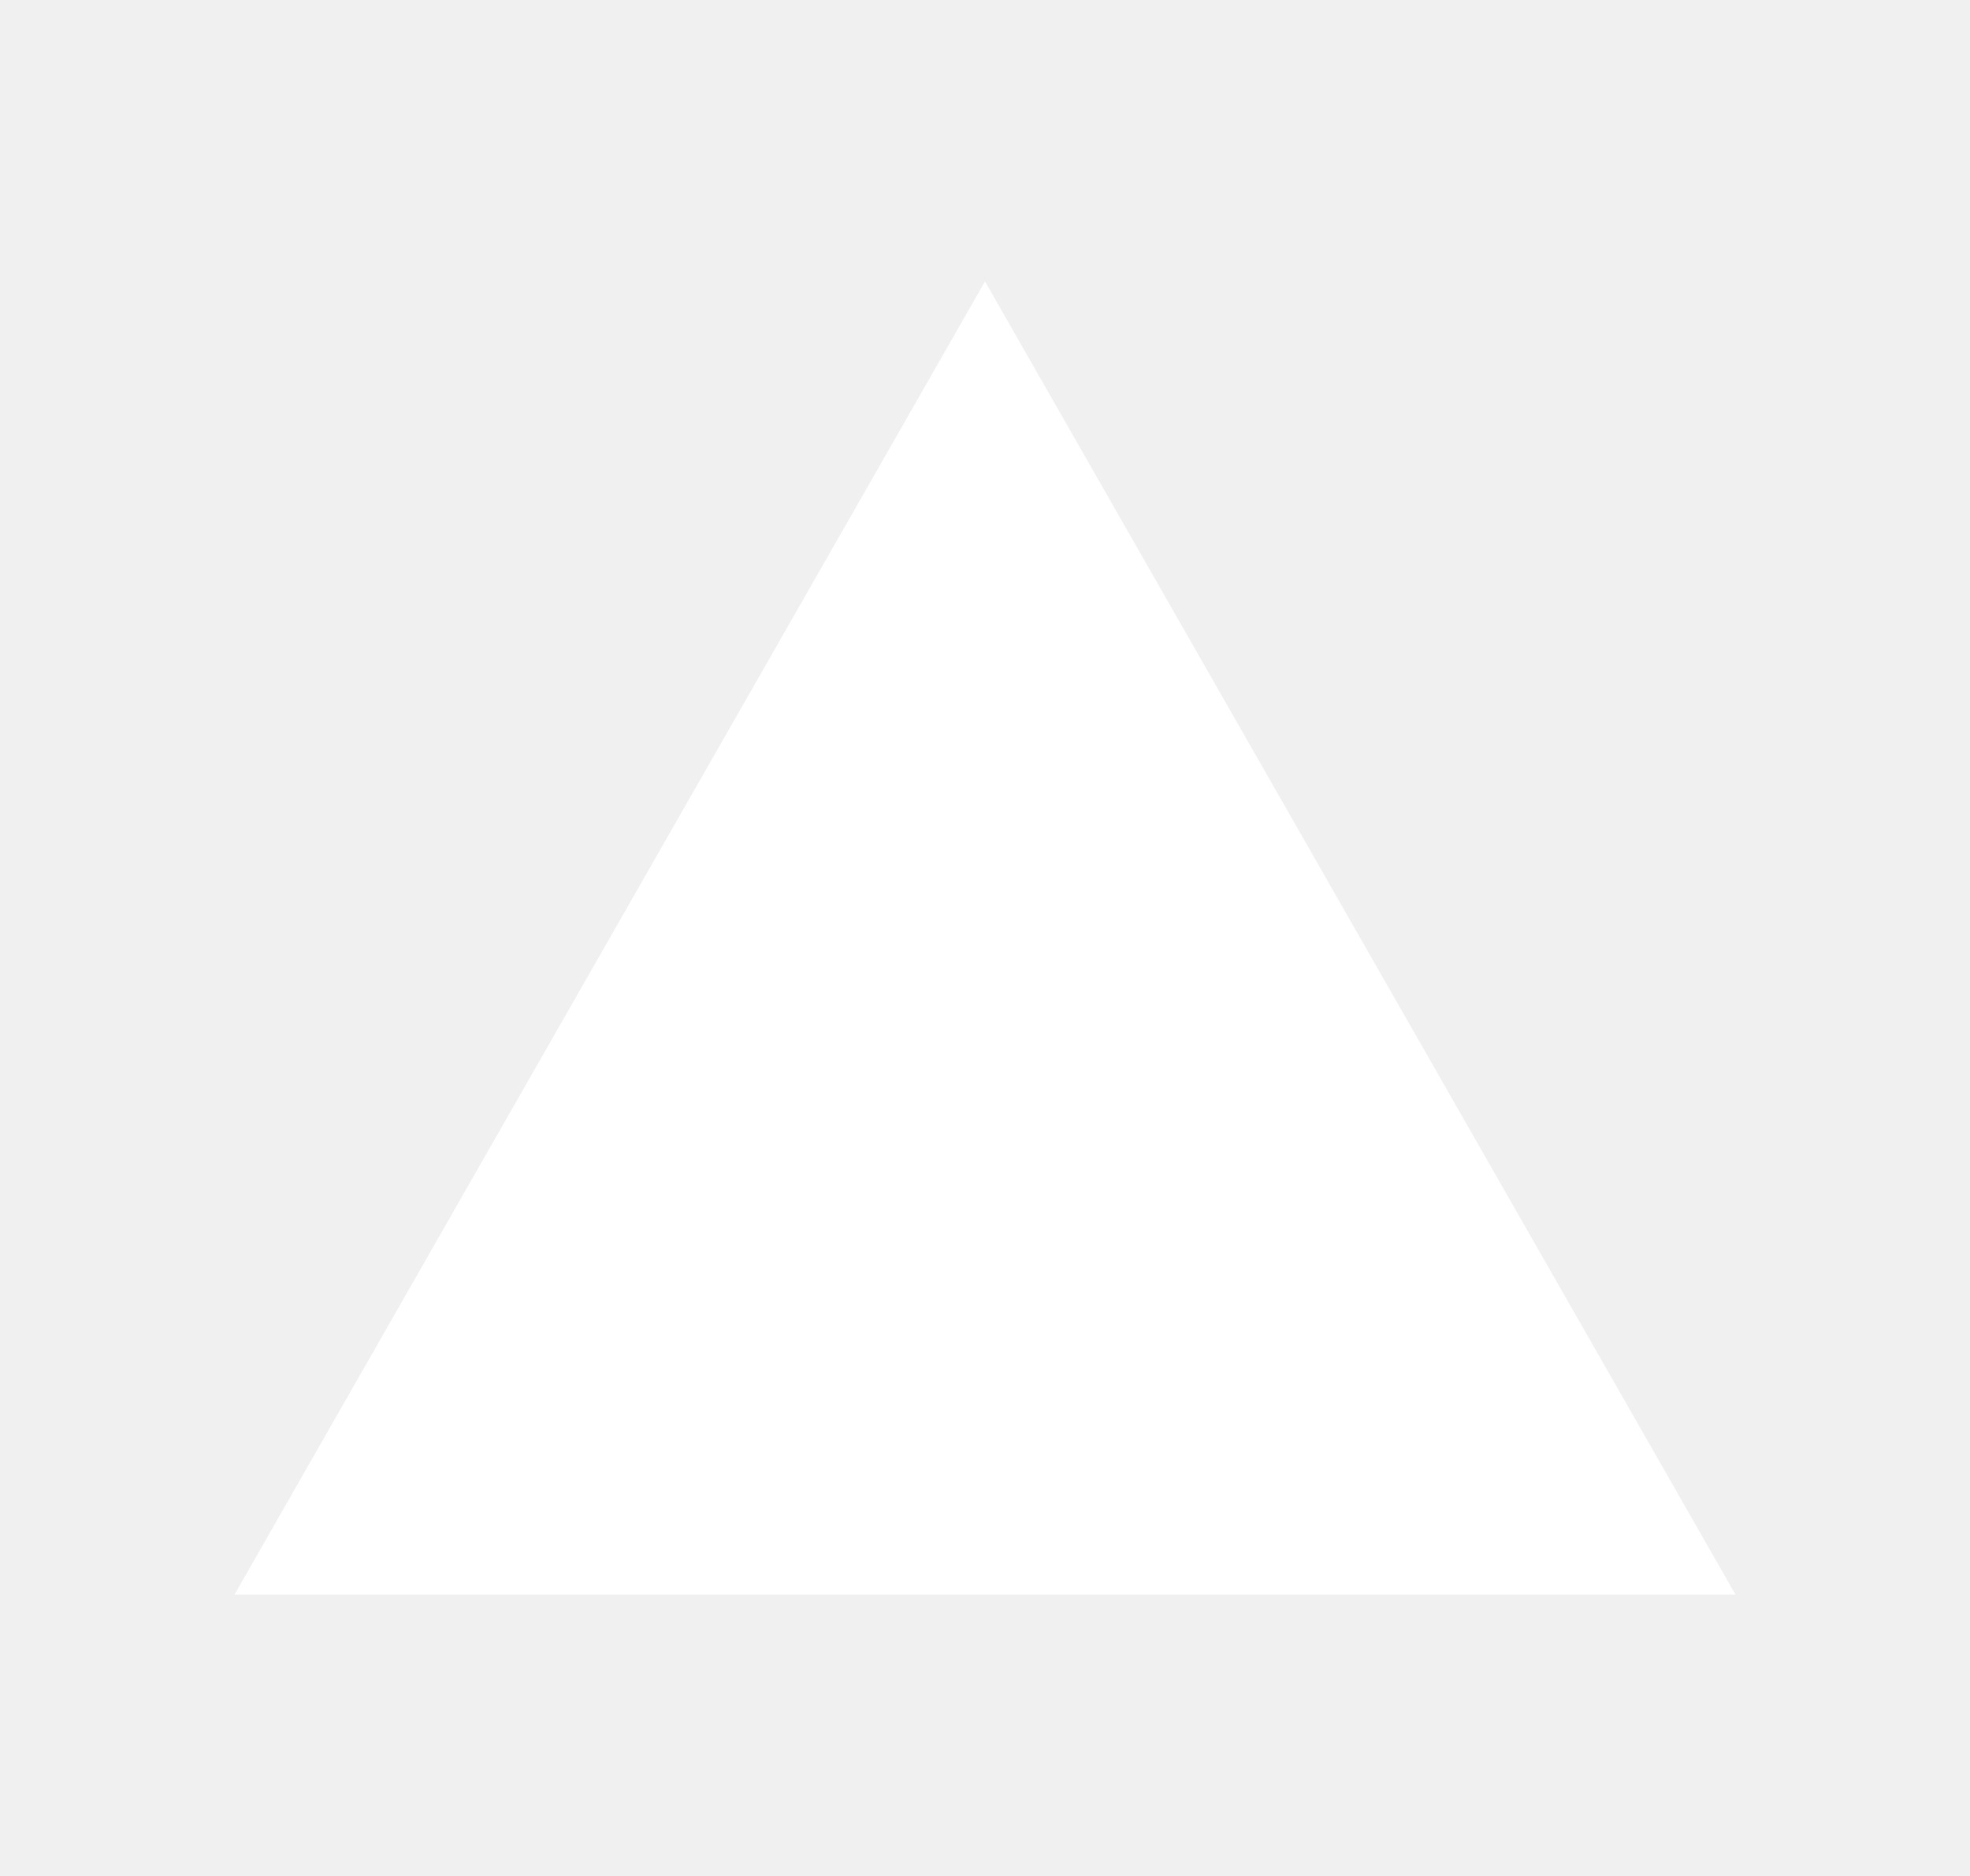
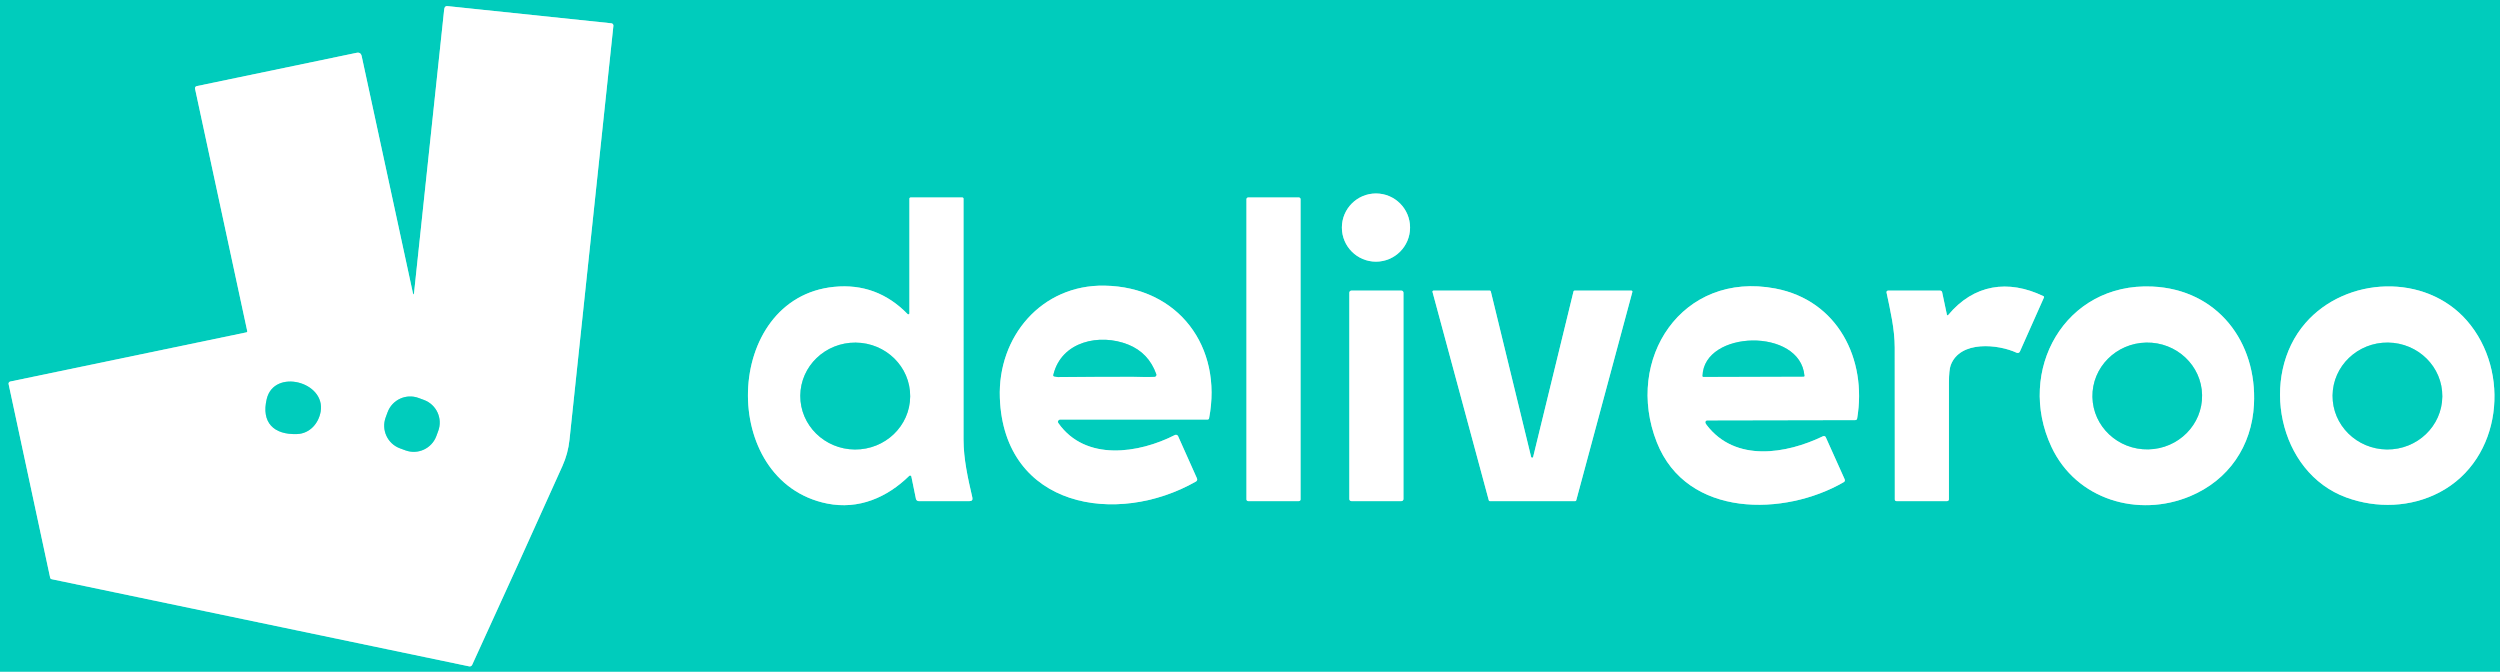
- <svg xmlns="http://www.w3.org/2000/svg" width="21" height="20" viewBox="0 0 21 20" fill="none">
-   <g clip-path="url(#clip0_977_547)">
-     <path fill-rule="evenodd" clip-rule="evenodd" d="M10.5 3L18.5 17H2.5L10.5 3Z" fill="white" />
+ <svg xmlns="http://www.w3.org/2000/svg" version="1.1" viewBox="0.00 0.00 2114.00 568.00">
+   <g stroke-width="2.00" fill="none" stroke-linecap="butt">
+     <path stroke="#80e6de" vector-effect="non-scaling-stroke" d="   M 208.48 281.03   L 8.66 322.62   A 1.80 1.80 0.0 0 0 7.27 324.76   L 42.43 488.61   A 1.46 1.44 89.6 0 0 43.55 489.73   L 396.76 563.48   A 2.26 2.25 -71.8 0 0 399.26 562.21   Q 437.72 478.36 475.61 394.01   Q 480.34 383.49 481.55 372.01   Q 500.12 196.72 518.69 21.81   A 1.92 1.92 0.0 0 0 516.98 19.70   L 378.26 5.15   Q 377.05 5.03 376.24 5.99   Q 375.75 6.57 375.55 8.42   Q 362.93 127.94 350.14 247.43   Q 350.06 248.17 349.88 248.72   A 0.28 0.27 -42.6 0 1 349.35 248.70   L 305.84 47.49   Q 305.07 43.92 301.49 44.67   L 166.33 72.82   A 1.83 1.82 78.1 0 0 164.92 75.00   L 209.09 280.10   A 0.79 0.79 0.0 0 1 208.48 281.03" />
+     <path stroke="#80e6de" vector-effect="non-scaling-stroke" d="   M 1192.35 192.43   A 28.83 28.83 0.0 0 0 1163.52 163.60   A 28.83 28.83 0.0 0 0 1134.69 192.43   A 28.83 28.83 0.0 0 0 1163.52 221.26   A 28.83 28.83 0.0 0 0 1192.35 192.43" />
+     <path stroke="#80e6de" vector-effect="non-scaling-stroke" d="   M 705.38 242.55   C 611.43 251.77 607.00 407.22 699.43 425.80   C 726.12 431.17 750.24 420.61 768.85 402.37   A 1.07 1.07 0.0 0 1 770.64 402.92   L 774.51 421.82   A 2.42 2.42 0.0 0 0 776.88 423.75   L 819.74 423.75   Q 822.92 423.75 822.20 420.65   C 818.49 404.64 814.76 388.02 814.76 371.75   Q 814.75 269.68 814.75 167.98   A 0.98 0.98 0.0 0 0 813.77 167.00   L 770.00 167.00   A 1.00 1.00 0.0 0 0 769.00 168.00   L 769.00 264.93   A 0.90 0.90 0.0 0 1 767.45 265.56   Q 741.56 239.00 705.38 242.55" />
+     <path stroke="#80e6de" vector-effect="non-scaling-stroke" d="   M 1099.75 168.41   A 1.42 1.42 0.0 0 0 1098.33 166.99   L 1055.43 166.99   A 1.42 1.42 0.0 0 0 1054.01 168.41   L 1054.01 422.31   A 1.42 1.42 0.0 0 0 1055.43 423.73   L 1098.33 423.73   A 1.42 1.42 0.0 0 0 1099.75 422.31   L 1099.75 168.41" />
+     <path stroke="#80e6de" vector-effect="non-scaling-stroke" d="   M 845.47 336.45   C 848.90 429.33 944.43 445.38 1011.34 407.15   A 2.01 2.01 0.0 0 0 1012.18 404.59   L 996.20 368.83   A 1.99 1.99 0.0 0 0 993.48 367.87   C 962.99 383.44 917.97 390.45 894.94 357.76   A 1.91 1.90 -17.6 0 1 896.50 354.76   L 1021.22 354.73   A 1.18 1.18 0.0 0 0 1022.38 353.77   C 1034.07 293.44 996.58 242.60 933.98 241.54   C 880.71 240.64 843.56 284.71 845.47 336.45" />
+     <path stroke="#80e6de" vector-effect="non-scaling-stroke" d="   M 1401.01 374.04   C 1426.43 438.38 1509.43 436.51 1558.99 407.75   Q 1560.55 406.85 1559.81 405.20   L 1543.88 369.74   A 1.74 1.73 64.8 0 0 1541.54 368.89   C 1510.46 383.88 1467.43 391.15 1443.15 359.38   Q 1442.40 358.39 1442.11 357.60   A 1.58 1.58 0.0 0 1 1443.59 355.48   L 1568.68 355.24   Q 1570.18 355.24 1570.43 353.76   C 1578.83 303.69 1554.05 254.01 1501.22 243.96   C 1422.22 228.93 1373.26 303.80 1401.01 374.04" />
+     <path stroke="#80e6de" vector-effect="non-scaling-stroke" d="   M 1603.59 423.74   L 1646.46 423.74   A 1.55 1.55 0.0 0 0 1648.01 422.19   Q 1647.97 373.07 1648.03 323.48   Q 1648.04 312.81 1649.52 308.82   C 1657.42 287.62 1689.83 291.05 1705.29 298.29   A 2.04 2.04 0.0 0 0 1708.02 297.28   L 1728.37 251.55   A 0.84 0.84 0.0 0 0 1727.96 250.45   C 1698.14 236.06 1669.03 240.38 1647.35 266.43   A 0.59 0.59 0.0 0 1 1646.32 266.18   L 1642.30 247.22   Q 1641.99 245.75 1640.48 245.75   L 1596.51 245.75   A 1.30 1.29 -6.0 0 0 1595.24 247.31   C 1598.54 262.94 1602.16 278.32 1602.18 294.00   Q 1602.26 358.45 1602.25 422.40   A 1.34 1.34 0.0 0 0 1603.59 423.74" />
+     <path stroke="#80e6de" vector-effect="non-scaling-stroke" d="   M 1734.67 377.82   C 1755.64 422.66 1808.18 437.94 1852.00 419.59   C 1884.55 405.96 1904.13 377.26 1905.95 342.06   C 1908.68 289.32 1875.28 244.80 1820.00 242.30   C 1745.86 238.94 1704.63 313.59 1734.67 377.82" />
+     <path stroke="#80e6de" vector-effect="non-scaling-stroke" d="   M 1949.47 273.18   C 1910.52 317.94 1926.00 399.48 1984.08 420.69   C 2009.81 430.08 2038.76 429.06 2063.01 416.25   C 2115.92 388.32 2123.36 314.02 2086.06 271.17   C 2050.96 230.84 1983.90 233.61 1949.47 273.18" />
+     <path stroke="#80e6de" vector-effect="non-scaling-stroke" d="   M 1186.76 247.48   A 1.74 1.74 0.0 0 0 1185.02 245.74   L 1142.74 245.74   A 1.74 1.74 0.0 0 0 1141.00 247.48   L 1141.00 422.00   A 1.74 1.74 0.0 0 0 1142.74 423.74   L 1185.02 423.74   A 1.74 1.74 0.0 0 0 1186.76 422.00   L 1186.76 247.48" />
+     <path stroke="#80e6de" vector-effect="non-scaling-stroke" d="   M 1258.93 423.11   A 0.87 0.87 0.0 0 0 1259.77 423.75   L 1332.02 423.75   A 0.87 0.87 0.0 0 0 1332.86 423.11   L 1380.33 246.85   A 0.87 0.87 0.0 0 0 1379.49 245.75   L 1331.40 245.75   A 0.87 0.87 0.0 0 0 1330.56 246.41   L 1296.42 386.40   A 0.87 0.87 0.0 0 1 1294.73 386.40   L 1260.63 246.41   A 0.87 0.87 0.0 0 0 1259.79 245.75   L 1212.16 245.75   A 0.87 0.87 0.0 0 0 1211.32 246.85   L 1258.93 423.11" />
+     <path stroke="#80e6de" vector-effect="non-scaling-stroke" d="   M 271.12 348.10   C 275.51 322.70 231.83 311.53 225.59 337.26   C 220.75 357.22 231.43 367.78 251.27 367.02   C 261.97 366.60 269.41 357.97 271.12 348.10" />
+     <path stroke="#80e6de" vector-effect="non-scaling-stroke" d="   M 370.577 364.362   A 20.37 20.37 0.0 0 0 358.494 338.212   L 353.896 336.52   A 20.37 20.37 0.0 0 0 327.745 348.603   L 326.142 352.958   A 20.37 20.37 0.0 0 0 338.226 379.108   L 342.825 380.8   A 20.37 20.37 0.0 0 0 368.975 368.717   L 370.577 364.362" />
+     <path stroke="#80e6de" vector-effect="non-scaling-stroke" d="   M 769.649 335.224   A 46.46 45.19 0.4 0 0 723.505 289.711   A 46.46 45.19 0.4 0 0 676.731 334.576   A 46.46 45.19 0.4 0 0 722.875 380.089   A 46.46 45.19 0.4 0 0 769.649 335.224" />
+     <path stroke="#80e6de" vector-effect="non-scaling-stroke" d="   M 891.76 318.34   C 892.53 318.39 893.73 318.84 894.44 318.83   Q 926.13 318.51 957.82 318.51   C 962.35 318.50 970.16 319.04 976.30 318.59   A 1.65 1.65 0.0 0 0 977.73 316.39   Q 971.29 298.31 953.96 291.37   C 930.05 281.79 897.55 288.45 890.72 316.91   Q 890.40 318.23 891.76 318.34" />
+     <path stroke="#80e6de" vector-effect="non-scaling-stroke" d="   M 1525.84 317.82   C 1522.49 276.90 1440.76 279.02 1439.65 317.86   A 0.80 0.79 -89.3 0 0 1440.45 318.69   L 1525.28 318.42   A 0.56 0.55 -2.4 0 0 1525.84 317.82" />
+     <path stroke="#80e6de" vector-effect="non-scaling-stroke" d="   M 1862.083 334.031   A 46.37 45.16 -1.0 0 0 1814.932 289.687   A 46.37 45.16 -1.0 0 0 1769.357 335.649   A 46.37 45.16 -1.0 0 0 1816.508 379.993   A 46.37 45.16 -1.0 0 0 1862.083 334.031" />
+     <path stroke="#80e6de" vector-effect="non-scaling-stroke" d="   M 2065.218 335.275   A 46.40 45.19 0.5 0 0 2019.214 289.682   A 46.40 45.19 0.5 0 0 1972.422 334.465   A 46.40 45.19 0.5 0 0 2018.426 380.058   A 46.40 45.19 0.5 0 0 2065.218 335.275" />
  </g>
-   <defs>
-     <clipPath id="clip0_977_547">
-       <rect width="16" height="16" fill="white" transform="translate(2.5 2)" />
-     </clipPath>
-   </defs>
+   <path fill="#00ccbc" d="   M 0.00 0.00   L 2114.00 0.00   L 2114.00 568.00   L 0.00 568.00   L 0.00 0.00   Z   M 208.48 281.03   L 8.66 322.62   A 1.80 1.80 0.0 0 0 7.27 324.76   L 42.43 488.61   A 1.46 1.44 89.6 0 0 43.55 489.73   L 396.76 563.48   A 2.26 2.25 -71.8 0 0 399.26 562.21   Q 437.72 478.36 475.61 394.01   Q 480.34 383.49 481.55 372.01   Q 500.12 196.72 518.69 21.81   A 1.92 1.92 0.0 0 0 516.98 19.70   L 378.26 5.15   Q 377.05 5.03 376.24 5.99   Q 375.75 6.57 375.55 8.42   Q 362.93 127.94 350.14 247.43   Q 350.06 248.17 349.88 248.72   A 0.28 0.27 -42.6 0 1 349.35 248.70   L 305.84 47.49   Q 305.07 43.92 301.49 44.67   L 166.33 72.82   A 1.83 1.82 78.1 0 0 164.92 75.00   L 209.09 280.10   A 0.79 0.79 0.0 0 1 208.48 281.03   Z   M 1192.35 192.43   A 28.83 28.83 0.0 0 0 1163.52 163.60   A 28.83 28.83 0.0 0 0 1134.69 192.43   A 28.83 28.83 0.0 0 0 1163.52 221.26   A 28.83 28.83 0.0 0 0 1192.35 192.43   Z   M 705.38 242.55   C 611.43 251.77 607.00 407.22 699.43 425.80   C 726.12 431.17 750.24 420.61 768.85 402.37   A 1.07 1.07 0.0 0 1 770.64 402.92   L 774.51 421.82   A 2.42 2.42 0.0 0 0 776.88 423.75   L 819.74 423.75   Q 822.92 423.75 822.20 420.65   C 818.49 404.64 814.76 388.02 814.76 371.75   Q 814.75 269.68 814.75 167.98   A 0.98 0.98 0.0 0 0 813.77 167.00   L 770.00 167.00   A 1.00 1.00 0.0 0 0 769.00 168.00   L 769.00 264.93   A 0.90 0.90 0.0 0 1 767.45 265.56   Q 741.56 239.00 705.38 242.55   Z   M 1099.75 168.41   A 1.42 1.42 0.0 0 0 1098.33 166.99   L 1055.43 166.99   A 1.42 1.42 0.0 0 0 1054.01 168.41   L 1054.01 422.31   A 1.42 1.42 0.0 0 0 1055.43 423.73   L 1098.33 423.73   A 1.42 1.42 0.0 0 0 1099.75 422.31   L 1099.75 168.41   Z   M 845.47 336.45   C 848.90 429.33 944.43 445.38 1011.34 407.15   A 2.01 2.01 0.0 0 0 1012.18 404.59   L 996.20 368.83   A 1.99 1.99 0.0 0 0 993.48 367.87   C 962.99 383.44 917.97 390.45 894.94 357.76   A 1.91 1.90 -17.6 0 1 896.50 354.76   L 1021.22 354.73   A 1.18 1.18 0.0 0 0 1022.38 353.77   C 1034.07 293.44 996.58 242.60 933.98 241.54   C 880.71 240.64 843.56 284.71 845.47 336.45   Z   M 1401.01 374.04   C 1426.43 438.38 1509.43 436.51 1558.99 407.75   Q 1560.55 406.85 1559.81 405.20   L 1543.88 369.74   A 1.74 1.73 64.8 0 0 1541.54 368.89   C 1510.46 383.88 1467.43 391.15 1443.15 359.38   Q 1442.40 358.39 1442.11 357.60   A 1.58 1.58 0.0 0 1 1443.59 355.48   L 1568.68 355.24   Q 1570.18 355.24 1570.43 353.76   C 1578.83 303.69 1554.05 254.01 1501.22 243.96   C 1422.22 228.93 1373.26 303.80 1401.01 374.04   Z   M 1603.59 423.74   L 1646.46 423.74   A 1.55 1.55 0.0 0 0 1648.01 422.19   Q 1647.97 373.07 1648.03 323.48   Q 1648.04 312.81 1649.52 308.82   C 1657.42 287.62 1689.83 291.05 1705.29 298.29   A 2.04 2.04 0.0 0 0 1708.02 297.28   L 1728.37 251.55   A 0.84 0.84 0.0 0 0 1727.96 250.45   C 1698.14 236.06 1669.03 240.38 1647.35 266.43   A 0.59 0.59 0.0 0 1 1646.32 266.18   L 1642.30 247.22   Q 1641.99 245.75 1640.48 245.75   L 1596.51 245.75   A 1.30 1.29 -6.0 0 0 1595.24 247.31   C 1598.54 262.94 1602.16 278.32 1602.18 294.00   Q 1602.26 358.45 1602.25 422.40   A 1.34 1.34 0.0 0 0 1603.59 423.74   Z   M 1734.67 377.82   C 1755.64 422.66 1808.18 437.94 1852.00 419.59   C 1884.55 405.96 1904.13 377.26 1905.95 342.06   C 1908.68 289.32 1875.28 244.80 1820.00 242.30   C 1745.86 238.94 1704.63 313.59 1734.67 377.82   Z   M 1949.47 273.18   C 1910.52 317.94 1926.00 399.48 1984.08 420.69   C 2009.81 430.08 2038.76 429.06 2063.01 416.25   C 2115.92 388.32 2123.36 314.02 2086.06 271.17   C 2050.96 230.84 1983.90 233.61 1949.47 273.18   Z   M 1186.76 247.48   A 1.74 1.74 0.0 0 0 1185.02 245.74   L 1142.74 245.74   A 1.74 1.74 0.0 0 0 1141.00 247.48   L 1141.00 422.00   A 1.74 1.74 0.0 0 0 1142.74 423.74   L 1185.02 423.74   A 1.74 1.74 0.0 0 0 1186.76 422.00   L 1186.76 247.48   Z   M 1258.93 423.11   A 0.87 0.87 0.0 0 0 1259.77 423.75   L 1332.02 423.75   A 0.87 0.87 0.0 0 0 1332.86 423.11   L 1380.33 246.85   A 0.87 0.87 0.0 0 0 1379.49 245.75   L 1331.40 245.75   A 0.87 0.87 0.0 0 0 1330.56 246.41   L 1296.42 386.40   A 0.87 0.87 0.0 0 1 1294.73 386.40   L 1260.63 246.41   A 0.87 0.87 0.0 0 0 1259.79 245.75   L 1212.16 245.75   A 0.87 0.87 0.0 0 0 1211.32 246.85   L 1258.93 423.11   Z" />
+   <path fill="#ffffff" d="   M 208.48 281.03   A 0.79 0.79 0.0 0 0 209.09 280.10   L 164.92 75.00   A 1.83 1.82 78.1 0 1 166.33 72.82   L 301.49 44.67   Q 305.07 43.92 305.84 47.49   L 349.35 248.70   A 0.28 0.27 -42.6 0 0 349.88 248.72   Q 350.06 248.17 350.14 247.43   Q 362.93 127.94 375.55 8.42   Q 375.75 6.57 376.24 5.99   Q 377.05 5.03 378.26 5.15   L 516.98 19.70   A 1.92 1.92 0.0 0 1 518.69 21.81   Q 500.12 196.72 481.55 372.01   Q 480.34 383.49 475.61 394.01   Q 437.72 478.36 399.26 562.21   A 2.26 2.25 -71.8 0 1 396.76 563.48   L 43.55 489.73   A 1.46 1.44 89.6 0 1 42.43 488.61   L 7.27 324.76   A 1.80 1.80 0.0 0 1 8.66 322.62   L 208.48 281.03   Z   M 271.12 348.10   C 275.51 322.70 231.83 311.53 225.59 337.26   C 220.75 357.22 231.43 367.78 251.27 367.02   C 261.97 366.60 269.41 357.97 271.12 348.10   Z   M 370.577 364.362   A 20.37 20.37 0.0 0 0 358.494 338.212   L 353.896 336.52   A 20.37 20.37 0.0 0 0 327.745 348.603   L 326.142 352.958   A 20.37 20.37 0.0 0 0 338.226 379.108   L 342.825 380.8   A 20.37 20.37 0.0 0 0 368.975 368.717   L 370.577 364.362   Z" />
+   <circle fill="#ffffff" cx="1163.52" cy="192.43" r="28.83" />
+   <path fill="#ffffff" d="   M 699.43 425.80   C 607.00 407.22 611.43 251.77 705.38 242.55   Q 741.56 239.00 767.45 265.56   A 0.90 0.90 0.0 0 0 769.00 264.93   L 769.00 168.00   A 1.00 1.00 0.0 0 1 770.00 167.00   L 813.77 167.00   A 0.98 0.98 0.0 0 1 814.75 167.98   Q 814.75 269.68 814.76 371.75   C 814.76 388.02 818.49 404.64 822.20 420.65   Q 822.92 423.75 819.74 423.75   L 776.88 423.75   A 2.42 2.42 0.0 0 1 774.51 421.82   L 770.64 402.92   A 1.07 1.07 0.0 0 0 768.85 402.37   C 750.24 420.61 726.12 431.17 699.43 425.80   Z   M 769.649 335.224   A 46.46 45.19 0.4 0 0 723.505 289.711   A 46.46 45.19 0.4 0 0 676.731 334.576   A 46.46 45.19 0.4 0 0 722.875 380.089   A 46.46 45.19 0.4 0 0 769.649 335.224   Z" />
+   <rect fill="#ffffff" x="1054.01" y="166.99" width="45.74" height="256.74" rx="1.42" />
+   <path fill="#ffffff" d="   M 1011.34 407.15   C 944.43 445.38 848.90 429.33 845.47 336.45   C 843.56 284.71 880.71 240.64 933.98 241.54   C 996.58 242.60 1034.07 293.44 1022.38 353.77   A 1.18 1.18 0.0 0 1 1021.22 354.73   L 896.50 354.76   A 1.91 1.90 -17.6 0 0 894.94 357.76   C 917.97 390.45 962.99 383.44 993.48 367.87   A 1.99 1.99 0.0 0 1 996.20 368.83   L 1012.18 404.59   A 2.01 2.01 0.0 0 1 1011.34 407.15   Z   M 891.76 318.34   C 892.53 318.39 893.73 318.84 894.44 318.83   Q 926.13 318.51 957.82 318.51   C 962.35 318.50 970.16 319.04 976.30 318.59   A 1.65 1.65 0.0 0 0 977.73 316.39   Q 971.29 298.31 953.96 291.37   C 930.05 281.79 897.55 288.45 890.72 316.91   Q 890.40 318.23 891.76 318.34   Z" />
+   <path fill="#ffffff" d="   M 1558.99 407.75   C 1509.43 436.51 1426.43 438.38 1401.01 374.04   C 1373.26 303.80 1422.22 228.93 1501.22 243.96   C 1554.05 254.01 1578.83 303.69 1570.43 353.76   Q 1570.18 355.24 1568.68 355.24   L 1443.59 355.48   A 1.58 1.58 0.0 0 0 1442.11 357.60   Q 1442.40 358.39 1443.15 359.38   C 1467.43 391.15 1510.46 383.88 1541.54 368.89   A 1.74 1.73 64.8 0 1 1543.88 369.74   L 1559.81 405.20   Q 1560.55 406.85 1558.99 407.75   Z   M 1525.84 317.82   C 1522.49 276.90 1440.76 279.02 1439.65 317.86   A 0.80 0.79 -89.3 0 0 1440.45 318.69   L 1525.28 318.42   A 0.56 0.55 -2.4 0 0 1525.84 317.82   Z" />
+   <path fill="#ffffff" d="   M 1603.59 423.74   A 1.34 1.34 0.0 0 1 1602.25 422.40   Q 1602.26 358.45 1602.18 294.00   C 1602.16 278.32 1598.54 262.94 1595.24 247.31   A 1.30 1.29 -6.0 0 1 1596.51 245.75   L 1640.48 245.75   Q 1641.99 245.75 1642.30 247.22   L 1646.32 266.18   A 0.59 0.59 0.0 0 0 1647.35 266.43   C 1669.03 240.38 1698.14 236.06 1727.96 250.45   A 0.84 0.84 0.0 0 1 1728.37 251.55   L 1708.02 297.28   A 2.04 2.04 0.0 0 1 1705.29 298.29   C 1689.83 291.05 1657.42 287.62 1649.52 308.82   Q 1648.04 312.81 1648.03 323.48   Q 1647.97 373.07 1648.01 422.19   A 1.55 1.55 0.0 0 1 1646.46 423.74   L 1603.59 423.74   Z" />
+   <path fill="#ffffff" d="   M 1852.00 419.59   C 1808.18 437.94 1755.64 422.66 1734.67 377.82   C 1704.63 313.59 1745.86 238.94 1820.00 242.30   C 1875.28 244.80 1908.68 289.32 1905.95 342.06   C 1904.13 377.26 1884.55 405.96 1852.00 419.59   Z   M 1862.083 334.031   A 46.37 45.16 -1.0 0 0 1814.932 289.687   A 46.37 45.16 -1.0 0 0 1769.357 335.649   A 46.37 45.16 -1.0 0 0 1816.508 379.993   A 46.37 45.16 -1.0 0 0 1862.083 334.031   Z" />
+   <path fill="#ffffff" d="   M 1984.08 420.69   C 1926.00 399.48 1910.52 317.94 1949.47 273.18   C 1983.90 233.61 2050.96 230.84 2086.06 271.17   C 2123.36 314.02 2115.92 388.32 2063.01 416.25   C 2038.76 429.06 2009.81 430.08 1984.08 420.69   Z   M 2065.218 335.275   A 46.40 45.19 0.5 0 0 2019.214 289.682   A 46.40 45.19 0.5 0 0 1972.422 334.465   A 46.40 45.19 0.5 0 0 2018.426 380.058   A 46.40 45.19 0.5 0 0 2065.218 335.275   Z" />
+   <rect fill="#ffffff" x="1141.00" y="245.74" width="45.76" height="178.00" rx="1.74" />
+   <path fill="#ffffff" d="   M 1258.93 423.11   L 1211.32 246.85   A 0.87 0.87 0.0 0 1 1212.16 245.75   L 1259.79 245.75   A 0.87 0.87 0.0 0 1 1260.63 246.41   L 1294.73 386.40   A 0.87 0.87 0.0 0 0 1296.42 386.40   L 1330.56 246.41   A 0.87 0.87 0.0 0 1 1331.40 245.75   L 1379.49 245.75   A 0.87 0.87 0.0 0 1 1380.33 246.85   L 1332.86 423.11   A 0.87 0.87 0.0 0 1 1332.02 423.75   L 1259.77 423.75   A 0.87 0.87 0.0 0 1 1258.93 423.11   Z" />
+   <path fill="#00ccbc" d="   M 891.76 318.34   Q 890.40 318.23 890.72 316.91   C 897.55 288.45 930.05 281.79 953.96 291.37   Q 971.29 298.31 977.73 316.39   A 1.65 1.65 0.0 0 1 976.30 318.59   C 970.16 319.04 962.35 318.50 957.82 318.51   Q 926.13 318.51 894.44 318.83   C 893.73 318.84 892.53 318.39 891.76 318.34   Z" />
+   <path fill="#00ccbc" d="   M 1439.65 317.86   C 1440.76 279.02 1522.49 276.90 1525.84 317.82   A 0.56 0.55 -2.4 0 1 1525.28 318.42   L 1440.45 318.69   A 0.80 0.79 -89.3 0 1 1439.65 317.86   Z" />
+   <ellipse fill="#00ccbc" cx="0.00" cy="0.00" transform="translate(723.19,334.90) rotate(0.4)" rx="46.46" ry="45.19" />
+   <ellipse fill="#00ccbc" cx="0.00" cy="0.00" transform="translate(1815.72,334.84) rotate(-1.0)" rx="46.37" ry="45.16" />
+   <ellipse fill="#00ccbc" cx="0.00" cy="0.00" transform="translate(2018.82,334.87) rotate(0.5)" rx="46.40" ry="45.19" />
+   <path fill="#00ccbc" d="   M 225.59 337.26   C 231.83 311.53 275.51 322.70 271.12 348.10   C 269.41 357.97 261.97 366.60 251.27 367.02   C 231.43 367.78 220.75 357.22 225.59 337.26   Z" />
+   <rect fill="#00ccbc" x="-22.82" y="-22.69" transform="translate(348.36,358.66) rotate(20.2)" width="45.64" height="45.38" rx="20.37" />
</svg>
